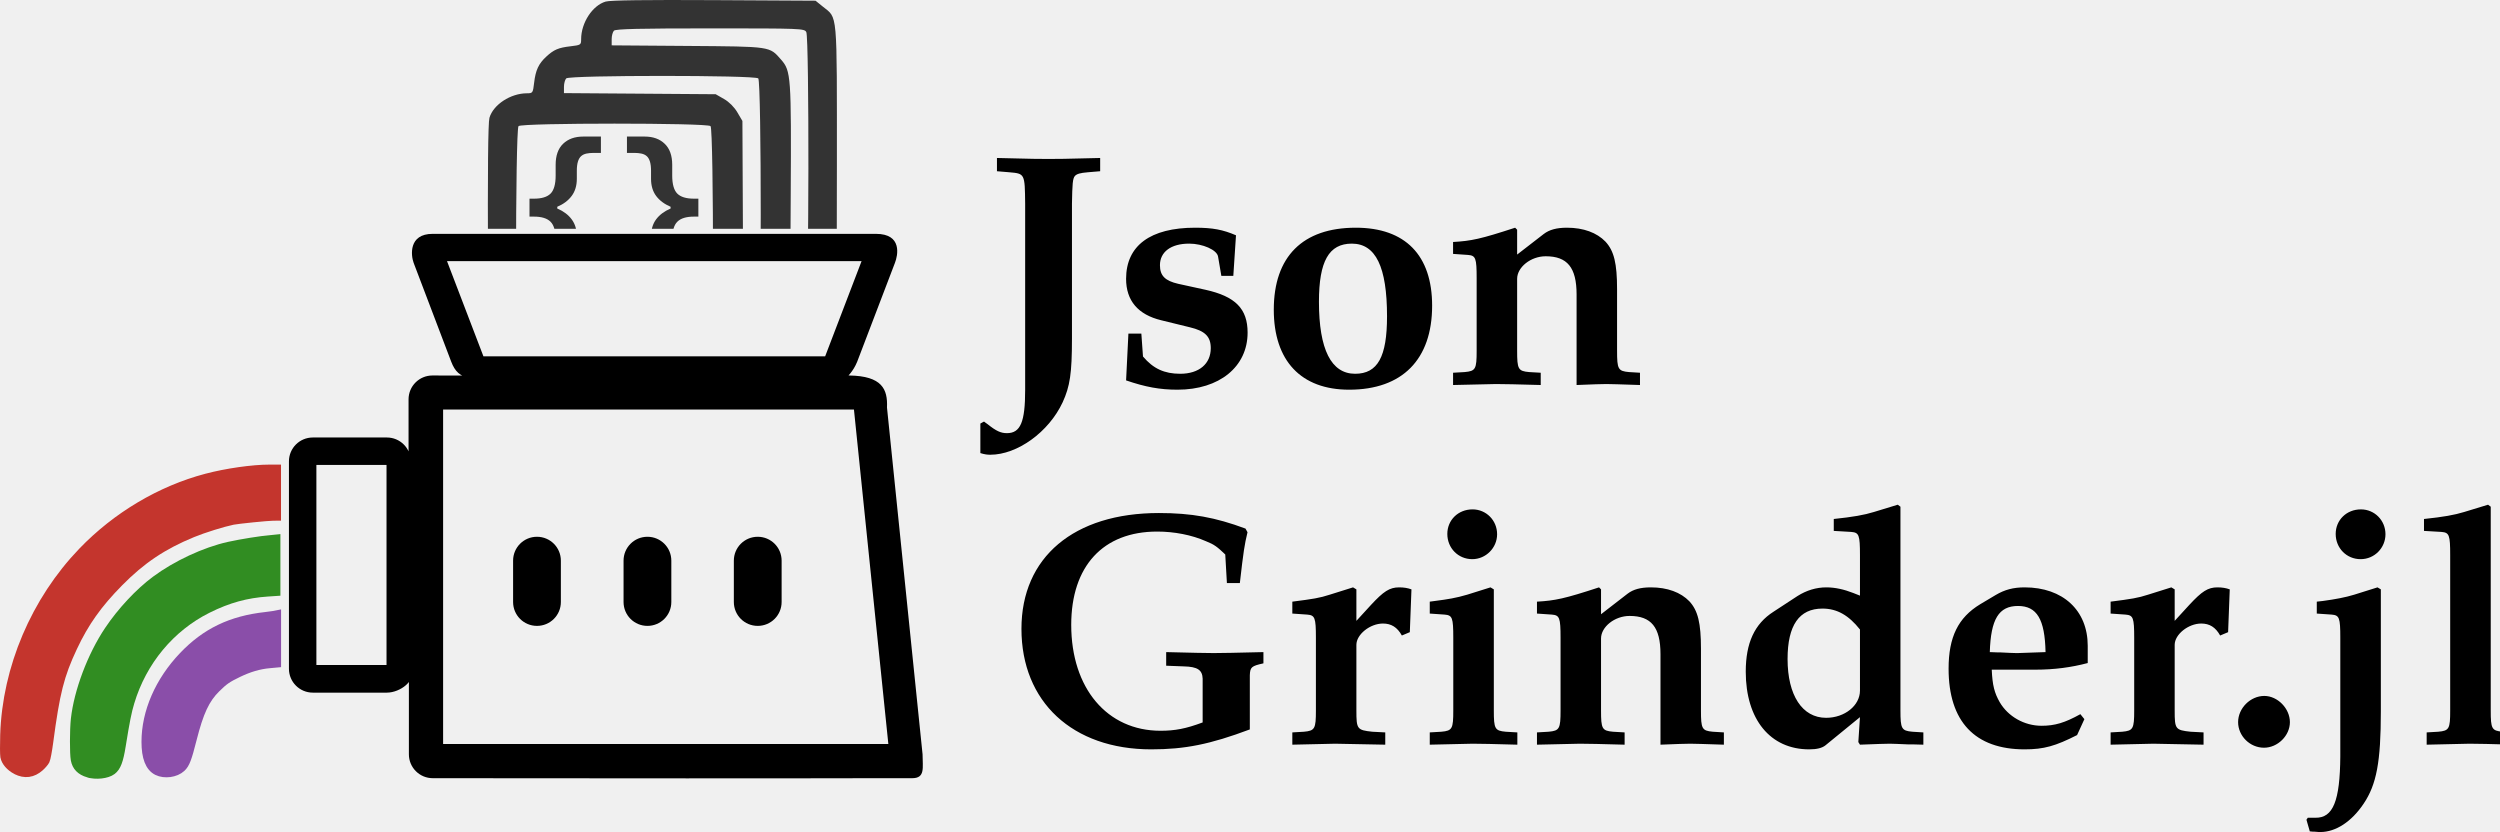
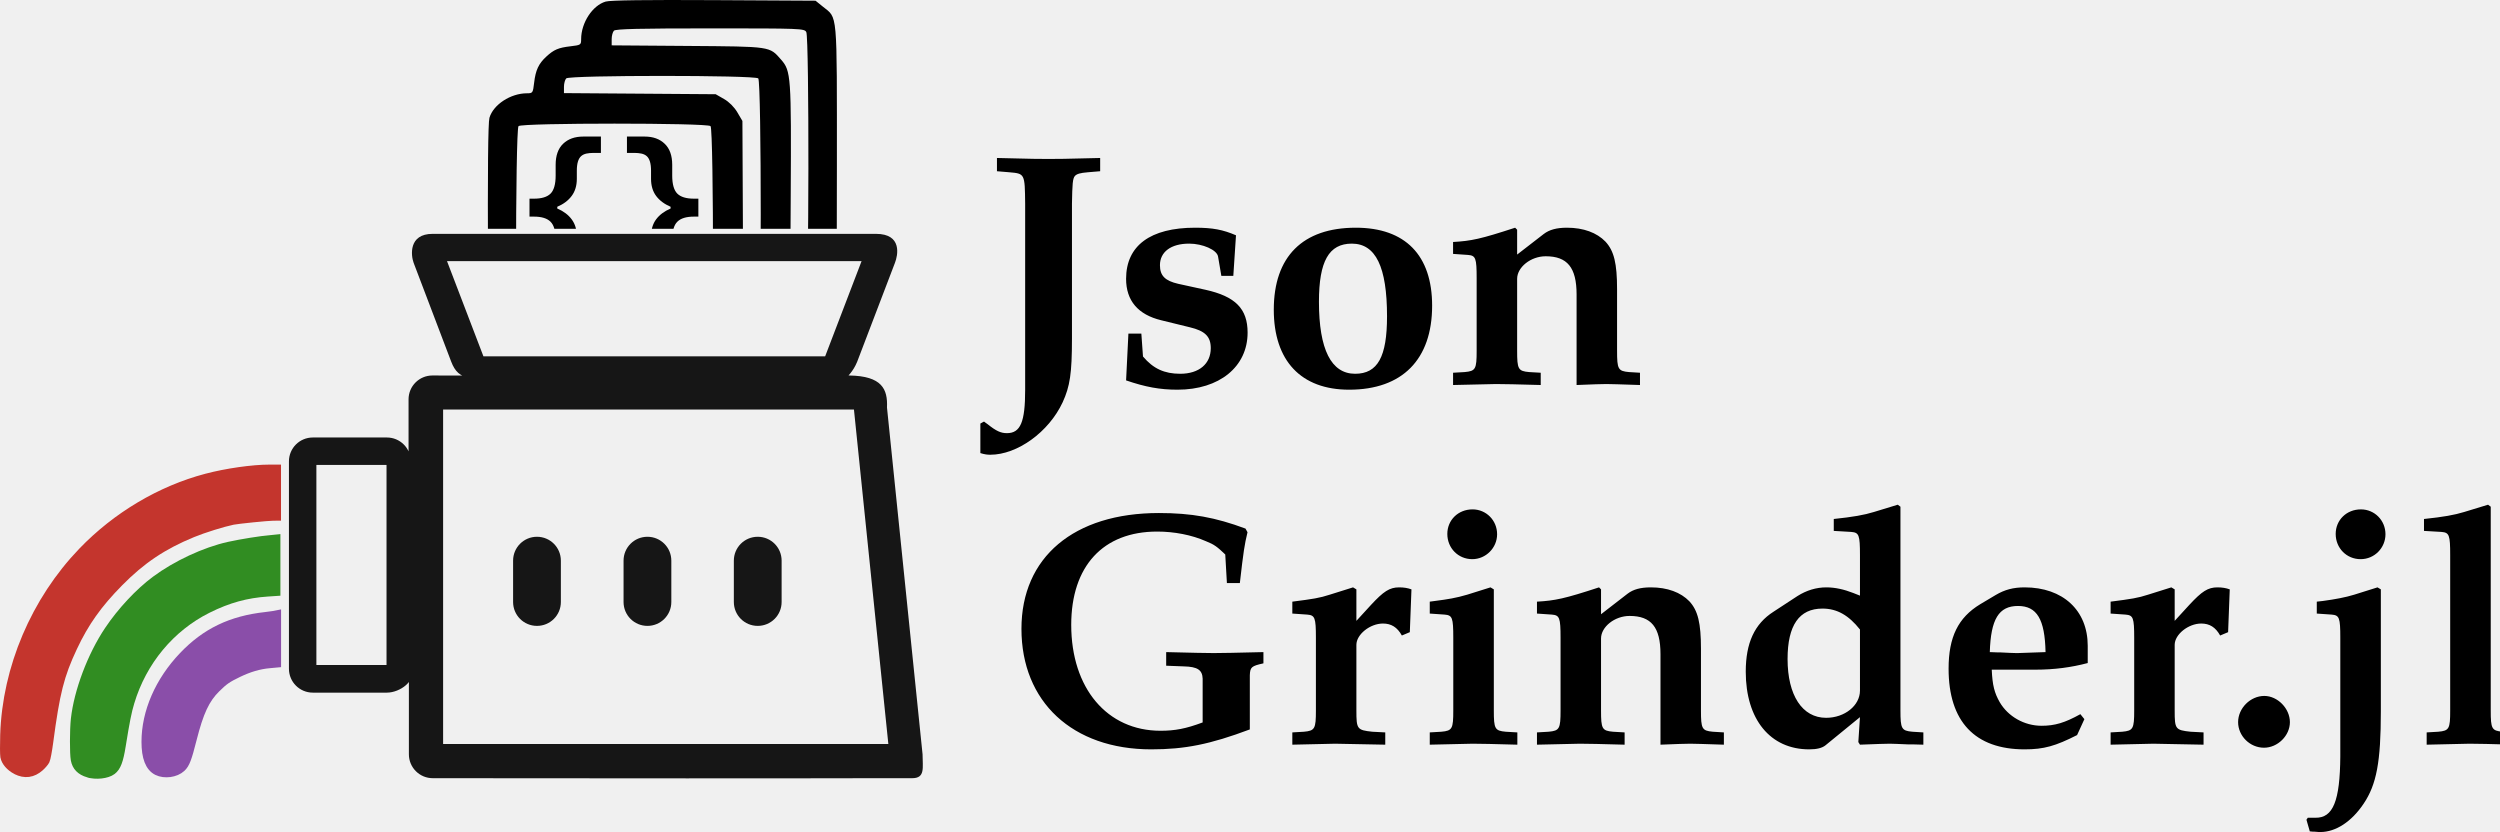
- <svg xmlns="http://www.w3.org/2000/svg" height="213.63" width="642.632" xml:space="preserve" viewBox="0 0 642.632 213.63" y="0px" x="0px" id="Layer_1" version="1.1">
+ <svg xmlns="http://www.w3.org/2000/svg" version="1.1" id="Layer_1" x="0px" y="0px" viewBox="0 0 642.632 213.63" xml:space="preserve" width="642.632" height="213.63">
  <defs id="defs1128">
-     <clipPath id="clipPath896" clipPathUnits="userSpaceOnUse">
-       <rect y="143.024" x="267.656" height="128.339" width="234.029" id="rect898" style="display:block;fill:#ffffff;fill-opacity:1;stroke:#ffffff;stroke-width:10;stroke-miterlimit:4;stroke-dasharray:none;stroke-opacity:1" />
+     <clipPath clipPathUnits="userSpaceOnUse" id="clipPath896">
+       <rect style="display:block;fill:#ffffff;fill-opacity:1;stroke:#ffffff;stroke-width:10;stroke-miterlimit:4;stroke-dasharray:none;stroke-opacity:1" id="rect898" width="234.029" height="128.339" x="267.656" y="143.024" />
    </clipPath>
-     <clipPath clipPathUnits="userSpaceOnUse" id="clipPath896-4">
-       <rect style="display:none;fill:#ffffff;fill-opacity:1;stroke:#ffffff;stroke-width:10;stroke-miterlimit:4;stroke-dasharray:none;stroke-opacity:1" id="rect898-5" width="234.029" height="128.339" x="267.656" y="143.024" d="M 267.656,143.024 H 501.685 V 271.363 H 267.656 Z" />
+     <clipPath id="clipPath896-4" clipPathUnits="userSpaceOnUse">
+       <rect d="M 267.656,143.024 H 501.685 V 271.363 H 267.656 Z" y="143.024" x="267.656" height="128.339" width="234.029" id="rect898-5" style="display:none;fill:#ffffff;fill-opacity:1;stroke:#ffffff;stroke-width:10;stroke-miterlimit:4;stroke-dasharray:none;stroke-opacity:1" />
    </clipPath>
-     <clipPath id="clipath_lpe_path-effect2282" clipPathUnits="userSpaceOnUse">
-       <rect y="143.024" x="267.656" height="128.339" width="234.029" id="rect2284" style="display:block;fill:#ffffff;fill-opacity:1;stroke:#ffffff;stroke-width:10;stroke-miterlimit:4;stroke-dasharray:none;stroke-opacity:1" />
+     <clipPath clipPathUnits="userSpaceOnUse" id="clipath_lpe_path-effect2282">
+       <rect style="display:block;fill:#ffffff;fill-opacity:1;stroke:#ffffff;stroke-width:10;stroke-miterlimit:4;stroke-dasharray:none;stroke-opacity:1" id="rect2284" width="234.029" height="128.339" x="267.656" y="143.024" />
    </clipPath>
-     <clipPath clipPathUnits="userSpaceOnUse" id="clipPath896-1">
-       <rect style="display:none;fill:#ffffff;fill-opacity:1;stroke:#ffffff;stroke-width:10;stroke-miterlimit:4;stroke-dasharray:none;stroke-opacity:1" id="rect898-1" width="234.029" height="128.339" x="267.656" y="143.024" d="M 267.656,143.024 H 501.685 V 271.363 H 267.656 Z" />
-       <path id="lpe_path-effect900-1" style="fill-rule:evenodd" class="powerclip" d="M 284.965,-5 H 500.988 V 258.338 H 284.965 Z M 267.656,143.024 V 271.363 H 501.685 V 143.024 Z" />
+     <clipPath id="clipPath896-1" clipPathUnits="userSpaceOnUse">
+       <rect d="M 267.656,143.024 H 501.685 V 271.363 H 267.656 Z" y="143.024" x="267.656" height="128.339" width="234.029" id="rect898-1" style="display:none;fill:#ffffff;fill-opacity:1;stroke:#ffffff;stroke-width:10;stroke-miterlimit:4;stroke-dasharray:none;stroke-opacity:1" />
+       <path d="M 284.965,-5 H 500.988 V 258.338 H 284.965 Z M 267.656,143.024 V 271.363 H 501.685 V 143.024 Z" class="powerclip" style="fill-rule:evenodd" id="lpe_path-effect900-1" />
    </clipPath>
-     <clipPath id="clipath_lpe_path-effect2432" clipPathUnits="userSpaceOnUse">
-       <rect y="143.024" x="267.656" height="128.339" width="234.029" id="rect2434" style="display:block;fill:#ffffff;fill-opacity:1;stroke:#ffffff;stroke-width:10;stroke-miterlimit:4;stroke-dasharray:none;stroke-opacity:1" />
+     <clipPath clipPathUnits="userSpaceOnUse" id="clipath_lpe_path-effect2432">
+       <rect style="display:block;fill:#ffffff;fill-opacity:1;stroke:#ffffff;stroke-width:10;stroke-miterlimit:4;stroke-dasharray:none;stroke-opacity:1" id="rect2434" width="234.029" height="128.339" x="267.656" y="143.024" />
    </clipPath>
-     <clipPath clipPathUnits="userSpaceOnUse" id="clipPath896-5">
-       <rect style="display:none;fill:#ffffff;fill-opacity:1;stroke:#ffffff;stroke-width:10;stroke-miterlimit:4;stroke-dasharray:none;stroke-opacity:1" id="rect898-54" width="234.029" height="128.339" x="267.656" y="143.024" d="M 267.656,143.024 H 501.685 V 271.363 H 267.656 Z" />
-       <path id="lpe_path-effect900-4" style="fill-rule:evenodd" class="powerclip" d="M 284.965,-5 H 500.988 V 258.338 H 284.965 Z M 267.656,143.024 V 271.363 H 501.685 V 143.024 Z" />
+     <clipPath id="clipPath896-5" clipPathUnits="userSpaceOnUse">
+       <rect d="M 267.656,143.024 H 501.685 V 271.363 H 267.656 Z" y="143.024" x="267.656" height="128.339" width="234.029" id="rect898-54" style="display:none;fill:#ffffff;fill-opacity:1;stroke:#ffffff;stroke-width:10;stroke-miterlimit:4;stroke-dasharray:none;stroke-opacity:1" />
+       <path d="M 284.965,-5 H 500.988 V 258.338 H 284.965 Z M 267.656,143.024 V 271.363 H 501.685 V 143.024 Z" class="powerclip" style="fill-rule:evenodd" id="lpe_path-effect900-4" />
    </clipPath>
-     <clipPath id="clipath_lpe_path-effect2573" clipPathUnits="userSpaceOnUse">
-       <rect y="143.024" x="267.656" height="128.339" width="234.029" id="rect2575" style="display:block;fill:#ffffff;fill-opacity:1;stroke:#ffffff;stroke-width:10;stroke-miterlimit:4;stroke-dasharray:none;stroke-opacity:1" />
+     <clipPath clipPathUnits="userSpaceOnUse" id="clipath_lpe_path-effect2573">
+       <rect style="display:block;fill:#ffffff;fill-opacity:1;stroke:#ffffff;stroke-width:10;stroke-miterlimit:4;stroke-dasharray:none;stroke-opacity:1" id="rect2575" width="234.029" height="128.339" x="267.656" y="143.024" />
    </clipPath>
-     <clipPath id="clipath_lpe_path-effect1674" clipPathUnits="userSpaceOnUse">
-       <rect d="M 283.545,135.045 H 500.575 V 301.738 H 283.545 Z" ry="0" y="135.045" x="283.545" height="166.693" width="217.03" id="rect1683" style="display:none;fill:#ffffff;fill-opacity:1;stroke:#ffffff;stroke-width:1.09" />
+     <clipPath clipPathUnits="userSpaceOnUse" id="clipath_lpe_path-effect1674">
+       <rect style="display:none;fill:#ffffff;fill-opacity:1;stroke:#ffffff;stroke-width:1.09" id="rect1683" width="217.03" height="166.693" x="283.545" y="135.045" ry="0" d="M 283.545,135.045 H 500.575 V 301.738 H 283.545 Z" />
    </clipPath>
-     <clipPath id="clipath_lpe_path-effect1676" clipPathUnits="userSpaceOnUse">
-       <rect style="display:block;fill:#ffffff;fill-opacity:1;stroke:#ffffff;stroke-width:0.999" id="rect1688" width="211.182" height="143.917" x="344.874" y="140.774" ry="0" />
+     <clipPath clipPathUnits="userSpaceOnUse" id="clipath_lpe_path-effect1676">
+       <rect ry="0" y="140.774" x="344.874" height="143.917" width="211.182" id="rect1688" style="display:block;fill:#ffffff;fill-opacity:1;stroke:#ffffff;stroke-width:0.999" />
    </clipPath>
-     <clipPath clipPathUnits="userSpaceOnUse" id="clipath_lpe_path-effect1672">
-       <rect style="display:block;fill:#ffffff;fill-opacity:1;stroke:#ffffff;stroke-width:1.09" id="rect1731" width="217.03" height="166.693" x="283.545" y="135.045" ry="0" />
+     <clipPath id="clipath_lpe_path-effect1672" clipPathUnits="userSpaceOnUse">
+       <rect ry="0" y="135.045" x="283.545" height="166.693" width="217.03" id="rect1731" style="display:block;fill:#ffffff;fill-opacity:1;stroke:#ffffff;stroke-width:1.09" />
    </clipPath>
-     <clipPath id="clipPath881" clipPathUnits="userSpaceOnUse">
-       <rect d="M 283.545,135.045 H 500.575 V 301.738 H 283.545 Z" ry="0" y="135.045" x="283.545" height="166.693" width="217.03" id="rect883" style="display:none;fill:#ffffff;fill-opacity:1;stroke:#ffffff;stroke-width:1.09" />
+     <clipPath clipPathUnits="userSpaceOnUse" id="clipPath881">
+       <rect style="display:none;fill:#ffffff;fill-opacity:1;stroke:#ffffff;stroke-width:1.09" id="rect883" width="217.03" height="166.693" x="283.545" y="135.045" ry="0" d="M 283.545,135.045 H 500.575 V 301.738 H 283.545 Z" />
    </clipPath>
-     <clipPath id="clipPath889" clipPathUnits="userSpaceOnUse">
-       <rect style="display:block;fill:#ffffff;fill-opacity:1;stroke:#ffffff;stroke-width:0.999" id="rect891" width="211.182" height="143.917" x="344.874" y="140.774" ry="0" />
+     <clipPath clipPathUnits="userSpaceOnUse" id="clipPath889">
+       <rect ry="0" y="140.774" x="344.874" height="143.917" width="211.182" id="rect891" style="display:block;fill:#ffffff;fill-opacity:1;stroke:#ffffff;stroke-width:0.999" />
    </clipPath>
-     <clipPath clipPathUnits="userSpaceOnUse" id="clipath_lpe_path-effect900">
-       <rect style="display:block;fill:#ffffff;fill-opacity:1;stroke:#ffffff;stroke-width:1.09" id="rect1859" width="217.03" height="166.693" x="283.545" y="135.045" ry="0" />
-       <path id="lpe_path-effect900-3" style="fill-rule:evenodd" class="powerclip" d="M 284.965,-5 H 500.988 V 258.338 H 284.965 Z" />
+     <clipPath id="clipath_lpe_path-effect900" clipPathUnits="userSpaceOnUse">
+       <rect ry="0" y="135.045" x="283.545" height="166.693" width="217.03" id="rect1859" style="display:block;fill:#ffffff;fill-opacity:1;stroke:#ffffff;stroke-width:1.09" />
+       <path d="M 284.965,-5 H 500.988 V 258.338 H 284.965 Z" class="powerclip" style="fill-rule:evenodd" id="lpe_path-effect900-3" />
    </clipPath>
-     <clipPath id="clipPath881-0" clipPathUnits="userSpaceOnUse">
-       <rect d="M 283.545,135.045 H 500.575 V 301.738 H 283.545 Z" ry="0" y="135.045" x="283.545" height="166.693" width="217.03" id="rect883-7" style="display:none;fill:#ffffff;fill-opacity:1;stroke:#ffffff;stroke-width:1.09" />
-       <path d="M 284.965,-5 H 500.988 V 258.338 H 284.965 Z" class="powerclip" style="fill-rule:evenodd" id="lpe_path-effect885" />
+     <clipPath clipPathUnits="userSpaceOnUse" id="clipPath881-0">
+       <rect style="display:none;fill:#ffffff;fill-opacity:1;stroke:#ffffff;stroke-width:1.09" id="rect883-7" width="217.03" height="166.693" x="283.545" y="135.045" ry="0" d="M 283.545,135.045 H 500.575 V 301.738 H 283.545 Z" />
+       <path id="lpe_path-effect885" style="fill-rule:evenodd" class="powerclip" d="M 284.965,-5 H 500.988 V 258.338 H 284.965 Z" />
    </clipPath>
-     <clipPath id="clipPath889-8" clipPathUnits="userSpaceOnUse">
-       <rect style="display:none;fill:#ffffff;fill-opacity:1;stroke:#ffffff;stroke-width:0.999" id="rect891-2" width="211.182" height="143.917" x="344.874" y="140.774" ry="0" />
-       <path d="M 370.029,88.773 H 477.027 V 171.224 H 370.029 Z M 344.874,140.774 V 284.691 H 556.055 V 140.774 Z" class="powerclip" style="fill-rule:evenodd" id="lpe_path-effect893" />
+     <clipPath clipPathUnits="userSpaceOnUse" id="clipPath889-8">
+       <rect ry="0" y="140.774" x="344.874" height="143.917" width="211.182" id="rect891-2" style="display:none;fill:#ffffff;fill-opacity:1;stroke:#ffffff;stroke-width:0.999" />
+       <path id="lpe_path-effect893" style="fill-rule:evenodd" class="powerclip" d="M 370.029,88.773 H 477.027 V 171.224 H 370.029 Z M 344.874,140.774 V 284.691 H 556.055 V 140.774 Z" />
    </clipPath>
-     <clipPath clipPathUnits="userSpaceOnUse" id="clipath_lpe_path-effect900-7">
-       <rect style="display:none;fill:#ffffff;fill-opacity:1;stroke:#ffffff;stroke-width:1.09" id="rect1859-5" width="217.03" height="166.693" x="283.545" y="135.045" ry="0" d="M 283.545,135.045 H 500.575 V 301.738 H 283.545 Z" />
-       <path id="lpe_path-effect900" style="fill-rule:evenodd" class="powerclip" d="M 284.965,-5 H 500.988 V 258.338 H 284.965 Z" />
+     <clipPath id="clipath_lpe_path-effect900-7" clipPathUnits="userSpaceOnUse">
+       <rect d="M 283.545,135.045 H 500.575 V 301.738 H 283.545 Z" ry="0" y="135.045" x="283.545" height="166.693" width="217.03" id="rect1859-5" style="display:none;fill:#ffffff;fill-opacity:1;stroke:#ffffff;stroke-width:1.09" />
+       <path d="M 284.965,-5 H 500.988 V 258.338 H 284.965 Z" class="powerclip" style="fill-rule:evenodd" id="lpe_path-effect900" />
    </clipPath>
-     <clipPath id="clipath_lpe_path-effect2060" clipPathUnits="userSpaceOnUse">
-       <rect d="M 283.545,135.045 H 500.575 V 301.738 H 283.545 Z" ry="0" y="135.045" x="283.545" height="166.693" width="217.03" id="rect2066" style="display:none;fill:#ffffff;fill-opacity:1;stroke:#ffffff;stroke-width:1.09" />
-       <path d="M 284.965,-5 H 500.988 V 258.338 H 284.965 Z m -1.42,140.045 V 301.738 H 500.575 V 135.045 Z" class="powerclip" style="fill-rule:evenodd" id="lpe_path-effect2060" />
+     <clipPath clipPathUnits="userSpaceOnUse" id="clipath_lpe_path-effect2060">
+       <rect style="display:none;fill:#ffffff;fill-opacity:1;stroke:#ffffff;stroke-width:1.09" id="rect2066" width="217.03" height="166.693" x="283.545" y="135.045" ry="0" d="M 283.545,135.045 H 500.575 V 301.738 H 283.545 Z" />
+       <path id="lpe_path-effect2060" style="fill-rule:evenodd" class="powerclip" d="M 284.965,-5 H 500.988 V 258.338 H 284.965 Z m -1.42,140.045 V 301.738 H 500.575 V 135.045 Z" />
    </clipPath>
-     <clipPath clipPathUnits="userSpaceOnUse" id="clipath_lpe_path-effect2062">
-       <rect style="display:none;fill:#ffffff;fill-opacity:1;stroke:#ffffff;stroke-width:1.09" id="rect2071" width="217.03" height="166.693" x="283.545" y="135.045" ry="0" d="M 283.545,135.045 H 500.575 V 301.738 H 283.545 Z" />
-       <path id="lpe_path-effect2062" style="fill-rule:evenodd" class="powerclip" d="M 284.965,-5 H 500.988 V 258.338 H 284.965 Z m -1.42,140.045 V 301.738 H 500.575 V 135.045 Z" />
+     <clipPath id="clipath_lpe_path-effect2062" clipPathUnits="userSpaceOnUse">
+       <rect d="M 283.545,135.045 H 500.575 V 301.738 H 283.545 Z" ry="0" y="135.045" x="283.545" height="166.693" width="217.03" id="rect2071" style="display:none;fill:#ffffff;fill-opacity:1;stroke:#ffffff;stroke-width:1.09" />
+       <path d="M 284.965,-5 H 500.988 V 258.338 H 284.965 Z m -1.42,140.045 V 301.738 H 500.575 V 135.045 Z" class="powerclip" style="fill-rule:evenodd" id="lpe_path-effect2062" />
    </clipPath>
-     <clipPath clipPathUnits="userSpaceOnUse" id="clipath_lpe_path-effect2064">
-       <rect ry="0" y="140.774" x="344.874" height="143.917" width="211.182" id="rect2076" style="display:none;fill:#ffffff;fill-opacity:1;stroke:#ffffff;stroke-width:0.999" />
-       <path id="lpe_path-effect2064" style="fill-rule:evenodd" class="powerclip" d="M 370.029,88.773 H 477.027 V 171.224 H 370.029 Z M 344.874,140.774 V 284.691 H 556.055 V 140.774 Z" />
+     <clipPath id="clipath_lpe_path-effect2064" clipPathUnits="userSpaceOnUse">
+       <rect style="display:none;fill:#ffffff;fill-opacity:1;stroke:#ffffff;stroke-width:0.999" id="rect2076" width="211.182" height="143.917" x="344.874" y="140.774" ry="0" />
+       <path d="M 370.029,88.773 H 477.027 V 171.224 H 370.029 Z M 344.874,140.774 V 284.691 H 556.055 V 140.774 Z" class="powerclip" style="fill-rule:evenodd" id="lpe_path-effect2064" />
    </clipPath>
  </defs>
-   <g transform="translate(371.2907,-73.36169)" id="g1095">
+   <g id="g1095" transform="translate(371.2907,-73.36169)">
</g>
-   <g transform="translate(371.2907,-73.36169)" id="g1097">
+   <g id="g1097" transform="translate(371.2907,-73.36169)">
</g>
-   <g transform="translate(371.2907,-73.36169)" id="g1099">
+   <g id="g1099" transform="translate(371.2907,-73.36169)">
</g>
-   <g transform="translate(371.2907,-73.36169)" id="g1101">
+   <g id="g1101" transform="translate(371.2907,-73.36169)">
</g>
-   <g transform="translate(371.2907,-73.36169)" id="g1103">
+   <g id="g1103" transform="translate(371.2907,-73.36169)">
</g>
-   <g transform="translate(371.2907,-73.36169)" id="g1105">
+   <g id="g1105" transform="translate(371.2907,-73.36169)">
</g>
-   <g transform="translate(371.2907,-73.36169)" id="g1107">
+   <g id="g1107" transform="translate(371.2907,-73.36169)">
</g>
-   <g transform="translate(371.2907,-73.36169)" id="g1109">
+   <g id="g1109" transform="translate(371.2907,-73.36169)">
</g>
-   <g transform="translate(371.2907,-73.36169)" id="g1111">
+   <g id="g1111" transform="translate(371.2907,-73.36169)">
</g>
-   <g transform="translate(371.2907,-73.36169)" id="g1113">
+   <g id="g1113" transform="translate(371.2907,-73.36169)">
</g>
-   <g transform="translate(371.2907,-73.36169)" id="g1115">
+   <g id="g1115" transform="translate(371.2907,-73.36169)">
</g>
-   <g transform="translate(371.2907,-73.36169)" id="g1117">
+   <g id="g1117" transform="translate(371.2907,-73.36169)">
</g>
-   <g transform="translate(371.2907,-73.36169)" id="g1119">
+   <g id="g1119" transform="translate(371.2907,-73.36169)">
</g>
-   <g transform="translate(371.2907,-73.36169)" id="g1121">
+   <g id="g1121" transform="translate(371.2907,-73.36169)">
</g>
-   <g transform="translate(371.2907,-73.36169)" id="g1123">
+   <g id="g1123" transform="translate(371.2907,-73.36169)">
</g>
-   <g id="g1095-2" transform="matrix(0.5337479,0,0,0.5337479,302.8496,117.2656)" />
-   <g id="g1097-5" transform="matrix(0.5337479,0,0,0.5337479,302.8496,117.2656)" />
-   <g id="g1099-8" transform="matrix(0.5337479,0,0,0.5337479,302.8496,117.2656)" />
-   <g id="g1101-3" transform="matrix(0.5337479,0,0,0.5337479,302.8496,117.2656)" />
-   <g id="g1103-4" transform="matrix(0.5337479,0,0,0.5337479,302.8496,117.2656)" />
-   <g id="g1105-3" transform="matrix(0.5337479,0,0,0.5337479,302.8496,117.2656)" />
-   <g id="g1107-3" transform="matrix(0.5337479,0,0,0.5337479,302.8496,117.2656)" />
-   <g id="g1109-9" transform="matrix(0.5337479,0,0,0.5337479,302.8496,117.2656)" />
-   <g id="g1111-4" transform="matrix(0.5337479,0,0,0.5337479,302.8496,117.2656)" />
-   <g id="g1113-2" transform="matrix(0.5337479,0,0,0.5337479,302.8496,117.2656)" />
-   <g id="g1115-3" transform="matrix(0.5337479,0,0,0.5337479,302.8496,117.2656)" />
-   <g id="g1117-3" transform="matrix(0.5337479,0,0,0.5337479,302.8496,117.2656)" />
-   <g id="g1119-4" transform="matrix(0.5337479,0,0,0.5337479,302.8496,117.2656)" />
-   <g id="g1121-5" transform="matrix(0.5337479,0,0,0.5337479,302.8496,117.2656)" />
-   <g id="g1123-7" transform="matrix(0.5337479,0,0,0.5337479,302.8496,117.2656)" />
-   <g id="g1095-0" transform="matrix(0.6442562,0,0,0.6442562,-9.715511,-39.7778)" />
-   <g id="g1097-2" transform="matrix(0.6442562,0,0,0.6442562,-9.715511,-39.7778)" />
-   <g id="g1099-6" transform="matrix(0.6442562,0,0,0.6442562,-9.715511,-39.7778)" />
-   <g id="g1101-2" transform="matrix(0.6442562,0,0,0.6442562,-9.715511,-39.7778)" />
-   <g id="g1103-6" transform="matrix(0.6442562,0,0,0.6442562,-9.715511,-39.7778)" />
-   <g id="g1105-4" transform="matrix(0.6442562,0,0,0.6442562,-9.715511,-39.7778)" />
-   <g id="g1107-2" transform="matrix(0.6442562,0,0,0.6442562,-9.715511,-39.7778)" />
-   <g id="g1109-5" transform="matrix(0.6442562,0,0,0.6442562,-9.715511,-39.7778)" />
-   <g id="g1111-46" transform="matrix(0.6442562,0,0,0.6442562,-9.715511,-39.7778)" />
-   <g id="g1113-5" transform="matrix(0.6442562,0,0,0.6442562,-9.715511,-39.7778)" />
-   <g id="g1115-4" transform="matrix(0.6442562,0,0,0.6442562,-9.715511,-39.7778)" />
-   <g id="g1117-4" transform="matrix(0.6442562,0,0,0.6442562,-9.715511,-39.7778)" />
-   <g id="g1119-0" transform="matrix(0.6442562,0,0,0.6442562,-9.715511,-39.7778)" />
-   <g id="g1121-6" transform="matrix(0.6442562,0,0,0.6442562,-9.715511,-39.7778)" />
-   <g id="g1123-5" transform="matrix(0.6442562,0,0,0.6442562,-9.715511,-39.7778)" />
-   <g id="g1095-4" transform="matrix(0.6055494,0,0,0.6055494,7.57294,-26.71222)" />
-   <g id="g1097-6" transform="matrix(0.6055494,0,0,0.6055494,7.57294,-26.71222)" />
-   <g id="g1099-84" transform="matrix(0.6055494,0,0,0.6055494,7.57294,-26.71222)" />
-   <g id="g1101-9" transform="matrix(0.6055494,0,0,0.6055494,7.57294,-26.71222)" />
-   <g id="g1103-3" transform="matrix(0.6055494,0,0,0.6055494,7.57294,-26.71222)" />
-   <g id="g1105-2" transform="matrix(0.6055494,0,0,0.6055494,7.57294,-26.71222)" />
-   <g id="g1107-6" transform="matrix(0.6055494,0,0,0.6055494,7.57294,-26.71222)" />
-   <g id="g1109-2" transform="matrix(0.6055494,0,0,0.6055494,7.57294,-26.71222)" />
-   <g id="g1111-2" transform="matrix(0.6055494,0,0,0.6055494,7.57294,-26.71222)" />
-   <g id="g1113-4" transform="matrix(0.6055494,0,0,0.6055494,7.57294,-26.71222)" />
-   <g id="g1115-6" transform="matrix(0.6055494,0,0,0.6055494,7.57294,-26.71222)" />
-   <g id="g1117-5" transform="matrix(0.6055494,0,0,0.6055494,7.57294,-26.71222)" />
-   <g id="g1119-9" transform="matrix(0.6055494,0,0,0.6055494,7.57294,-26.71222)" />
-   <g id="g1121-67" transform="matrix(0.6055494,0,0,0.6055494,7.57294,-26.71222)" />
-   <g id="g1123-0" transform="matrix(0.6055494,0,0,0.6055494,7.57294,-26.71222)" />
-   <text id="text847-0" xml:space="preserve" style="line-height:1.25" font-size="85.333px" font-family="sans-serif" fill="#000000" y="191.171" x="258.55">
-     <tspan id="tspan845-2" font-weight="bold" font-family="Palatino" y="191.171" x="258.55">Grinder.jl</tspan>
-     <tspan id="tspan1471-4" font-weight="bold" font-family="Palatino" y="191.171" x="258.55" />
-     <tspan id="tspan1473-8" font-weight="bold" font-family="Palatino" y="191.171" x="258.55" />
+   <g transform="matrix(0.5337479,0,0,0.5337479,302.8496,117.2656)" id="g1095-2" />
+   <g transform="matrix(0.5337479,0,0,0.5337479,302.8496,117.2656)" id="g1097-5" />
+   <g transform="matrix(0.5337479,0,0,0.5337479,302.8496,117.2656)" id="g1099-8" />
+   <g transform="matrix(0.5337479,0,0,0.5337479,302.8496,117.2656)" id="g1101-3" />
+   <g transform="matrix(0.5337479,0,0,0.5337479,302.8496,117.2656)" id="g1103-4" />
+   <g transform="matrix(0.5337479,0,0,0.5337479,302.8496,117.2656)" id="g1105-3" />
+   <g transform="matrix(0.5337479,0,0,0.5337479,302.8496,117.2656)" id="g1107-3" />
+   <g transform="matrix(0.5337479,0,0,0.5337479,302.8496,117.2656)" id="g1109-9" />
+   <g transform="matrix(0.5337479,0,0,0.5337479,302.8496,117.2656)" id="g1111-4" />
+   <g transform="matrix(0.5337479,0,0,0.5337479,302.8496,117.2656)" id="g1113-2" />
+   <g transform="matrix(0.5337479,0,0,0.5337479,302.8496,117.2656)" id="g1115-3" />
+   <g transform="matrix(0.5337479,0,0,0.5337479,302.8496,117.2656)" id="g1117-3" />
+   <g transform="matrix(0.5337479,0,0,0.5337479,302.8496,117.2656)" id="g1119-4" />
+   <g transform="matrix(0.5337479,0,0,0.5337479,302.8496,117.2656)" id="g1121-5" />
+   <g transform="matrix(0.5337479,0,0,0.5337479,302.8496,117.2656)" id="g1123-7" />
+   <g transform="matrix(0.6442562,0,0,0.6442562,-9.715511,-39.7778)" id="g1095-0" />
+   <g transform="matrix(0.6442562,0,0,0.6442562,-9.715511,-39.7778)" id="g1097-2" />
+   <g transform="matrix(0.6442562,0,0,0.6442562,-9.715511,-39.7778)" id="g1099-6" />
+   <g transform="matrix(0.6442562,0,0,0.6442562,-9.715511,-39.7778)" id="g1101-2" />
+   <g transform="matrix(0.6442562,0,0,0.6442562,-9.715511,-39.7778)" id="g1103-6" />
+   <g transform="matrix(0.6442562,0,0,0.6442562,-9.715511,-39.7778)" id="g1105-4" />
+   <g transform="matrix(0.6442562,0,0,0.6442562,-9.715511,-39.7778)" id="g1107-2" />
+   <g transform="matrix(0.6442562,0,0,0.6442562,-9.715511,-39.7778)" id="g1109-5" />
+   <g transform="matrix(0.6442562,0,0,0.6442562,-9.715511,-39.7778)" id="g1111-46" />
+   <g transform="matrix(0.6442562,0,0,0.6442562,-9.715511,-39.7778)" id="g1113-5" />
+   <g transform="matrix(0.6442562,0,0,0.6442562,-9.715511,-39.7778)" id="g1115-4" />
+   <g transform="matrix(0.6442562,0,0,0.6442562,-9.715511,-39.7778)" id="g1117-4" />
+   <g transform="matrix(0.6442562,0,0,0.6442562,-9.715511,-39.7778)" id="g1119-0" />
+   <g transform="matrix(0.6442562,0,0,0.6442562,-9.715511,-39.7778)" id="g1121-6" />
+   <g transform="matrix(0.6442562,0,0,0.6442562,-9.715511,-39.7778)" id="g1123-5" />
+   <g transform="matrix(0.6055494,0,0,0.6055494,7.57294,-26.71222)" id="g1095-4" />
+   <g transform="matrix(0.6055494,0,0,0.6055494,7.57294,-26.71222)" id="g1097-6" />
+   <g transform="matrix(0.6055494,0,0,0.6055494,7.57294,-26.71222)" id="g1099-84" />
+   <g transform="matrix(0.6055494,0,0,0.6055494,7.57294,-26.71222)" id="g1101-9" />
+   <g transform="matrix(0.6055494,0,0,0.6055494,7.57294,-26.71222)" id="g1103-3" />
+   <g transform="matrix(0.6055494,0,0,0.6055494,7.57294,-26.71222)" id="g1105-2" />
+   <g transform="matrix(0.6055494,0,0,0.6055494,7.57294,-26.71222)" id="g1107-6" />
+   <g transform="matrix(0.6055494,0,0,0.6055494,7.57294,-26.71222)" id="g1109-2" />
+   <g transform="matrix(0.6055494,0,0,0.6055494,7.57294,-26.71222)" id="g1111-2" />
+   <g transform="matrix(0.6055494,0,0,0.6055494,7.57294,-26.71222)" id="g1113-4" />
+   <g transform="matrix(0.6055494,0,0,0.6055494,7.57294,-26.71222)" id="g1115-6" />
+   <g transform="matrix(0.6055494,0,0,0.6055494,7.57294,-26.71222)" id="g1117-5" />
+   <g transform="matrix(0.6055494,0,0,0.6055494,7.57294,-26.71222)" id="g1119-9" />
+   <g transform="matrix(0.6055494,0,0,0.6055494,7.57294,-26.71222)" id="g1121-67" />
+   <g transform="matrix(0.6055494,0,0,0.6055494,7.57294,-26.71222)" id="g1123-0" />
+   <text x="258.55" y="191.171" fill="#000000" font-family="sans-serif" font-size="85.333px" style="line-height:1.25" xml:space="preserve" id="text847-0">
+     <tspan x="258.55" y="191.171" font-family="Palatino" font-weight="bold" id="tspan845-2">Grinder.jl</tspan>
+     <tspan x="258.55" y="191.171" font-family="Palatino" font-weight="bold" id="tspan1471-4" />
+     <tspan x="258.55" y="191.171" font-family="Palatino" font-weight="bold" id="tspan1473-8" />
  </text>
-   <text x="252.941" y="98.717" fill="#000000" font-family="sans-serif" font-size="85.333px" style="line-height:1.25" xml:space="preserve" id="text847-0-8">
-     <tspan x="252.941" y="98.717" font-family="Palatino" font-weight="bold" id="tspan845-2-0">Json</tspan>
+   <text id="text847-0-8" xml:space="preserve" style="line-height:1.25" font-size="85.333px" font-family="sans-serif" fill="#000000" y="98.717" x="252.941">
+     <tspan id="tspan845-2-0" font-weight="bold" font-family="Palatino" y="98.717" x="252.941">Json</tspan>
  </text>
-   <g clip-path="url(#clipath_lpe_path-effect2064)" aria-label="{}" transform="matrix(0.447553,0,0,0.5044136,-31.73836,-12.19693)" id="text3830" style="font-style:normal;font-weight:normal;font-size:88.866px;line-height:592.75;font-family:sans-serif;fill:#333333;fill-opacity:1;stroke:none;stroke-width:1.19">
-     <path d="m 416.052,166.224 h -10.191 q -7.215,0 -11.53,-3.682 -4.277,-3.645 -4.277,-10.712 v -5.467 q 0,-6.62 -2.938,-9.187 -2.938,-2.603 -9.484,-2.603 h -2.603 v -9.149 h 2.603 q 6.546,0 9.484,-2.566 2.938,-2.603 2.938,-9.224 v -5.467 q 0,-7.067 4.277,-10.712 4.314,-3.682 11.53,-3.682 h 10.191 v 8.331 h -4.24 q -2.232,0 -4.054,0.335 -1.785,0.335 -3.013,1.265 -1.265,0.967 -1.897,2.827 -0.632,1.822 -0.632,4.723 v 4.054 q 0,5.207 -2.938,8.703 -2.901,3.496 -8.294,5.542 v 0.893 q 5.393,2.046 8.294,5.542 2.938,3.496 2.938,8.703 v 4.054 q 0,2.901 0.632,4.723 0.632,1.86 1.897,2.827 1.19,0.967 3.013,1.265 1.822,0.335 4.054,0.335 h 4.24 z" style="font-style:normal;font-variant:normal;font-weight:bold;font-stretch:normal;font-size:76.171px;font-family:sans-serif;-inkscape-font-specification:'sans-serif Bold';fill:#333333;stroke-width:1.19" id="path875" />
-     <path d="m 472.027,134.573 h -2.603 q -6.546,0 -9.484,2.603 -2.938,2.566 -2.938,9.187 v 5.467 q 0,7.067 -4.314,10.712 -4.277,3.682 -11.493,3.682 H 431.004 v -8.331 h 4.24 q 2.232,0 4.017,-0.335 1.822,-0.335 3.05,-1.265 1.265,-0.967 1.897,-2.827 0.632,-1.822 0.632,-4.723 v -4.054 q 0,-5.207 2.901,-8.703 2.938,-3.496 8.331,-5.542 v -0.893 q -5.393,-2.046 -8.331,-5.542 -2.901,-3.496 -2.901,-8.703 v -4.054 q 0,-2.901 -0.632,-4.723 -0.632,-1.86 -1.897,-2.827 -1.227,-0.93 -3.05,-1.265 -1.785,-0.335 -4.017,-0.335 h -4.24 v -8.331 h 10.191 q 7.215,0 11.493,3.682 4.314,3.645 4.314,10.712 v 5.467 q 0,6.62 2.938,9.224 2.938,2.566 9.484,2.566 h 2.603 z" style="font-style:normal;font-variant:normal;font-weight:bold;font-stretch:normal;font-size:76.171px;font-family:sans-serif;-inkscape-font-specification:'sans-serif Bold';fill:#333333;stroke-width:1.19" id="path877" />
+   <g style="font-style:normal;font-weight:normal;font-size:88.866px;line-height:592.75;font-family:sans-serif;fill:#000000;fill-opacity:1;stroke:none;stroke-width:1.19" id="text3830" transform="matrix(0.447553,0,0,0.5044136,-31.73836,-12.19693)" aria-label="{}" clip-path="url(#clipath_lpe_path-effect2064)">
+     <path id="path875" style="font-style:normal;font-variant:normal;font-weight:bold;font-stretch:normal;font-size:76.171px;font-family:sans-serif;-inkscape-font-specification:'sans-serif Bold';fill:#000000;stroke-width:1.19" d="m 416.052,166.224 h -10.191 q -7.215,0 -11.53,-3.682 -4.277,-3.645 -4.277,-10.712 v -5.467 q 0,-6.62 -2.938,-9.187 -2.938,-2.603 -9.484,-2.603 h -2.603 v -9.149 h 2.603 q 6.546,0 9.484,-2.566 2.938,-2.603 2.938,-9.224 v -5.467 q 0,-7.067 4.277,-10.712 4.314,-3.682 11.53,-3.682 h 10.191 v 8.331 h -4.24 q -2.232,0 -4.054,0.335 -1.785,0.335 -3.013,1.265 -1.265,0.967 -1.897,2.827 -0.632,1.822 -0.632,4.723 v 4.054 q 0,5.207 -2.938,8.703 -2.901,3.496 -8.294,5.542 v 0.893 q 5.393,2.046 8.294,5.542 2.938,3.496 2.938,8.703 v 4.054 q 0,2.901 0.632,4.723 0.632,1.86 1.897,2.827 1.19,0.967 3.013,1.265 1.822,0.335 4.054,0.335 h 4.24 z" />
+     <path id="path877" style="font-style:normal;font-variant:normal;font-weight:bold;font-stretch:normal;font-size:76.171px;font-family:sans-serif;-inkscape-font-specification:'sans-serif Bold';fill:#000000;stroke-width:1.19" d="m 472.027,134.573 h -2.603 q -6.546,0 -9.484,2.603 -2.938,2.566 -2.938,9.187 v 5.467 q 0,7.067 -4.314,10.712 -4.277,3.682 -11.493,3.682 H 431.004 v -8.331 h 4.24 q 2.232,0 4.017,-0.335 1.822,-0.335 3.05,-1.265 1.265,-0.967 1.897,-2.827 0.632,-1.822 0.632,-4.723 v -4.054 q 0,-5.207 2.901,-8.703 2.938,-3.496 8.331,-5.542 v -0.893 q -5.393,-2.046 -8.331,-5.542 -2.901,-3.496 -2.901,-8.703 v -4.054 q 0,-2.901 -0.632,-4.723 -0.632,-1.86 -1.897,-2.827 -1.227,-0.93 -3.05,-1.265 -1.785,-0.335 -4.017,-0.335 h -4.24 v -8.331 h 10.191 q 7.215,0 11.493,3.682 4.314,3.645 4.314,10.712 v 5.467 q 0,6.62 2.938,9.224 2.938,2.566 9.484,2.566 h 2.603 z" />
  </g>
-   <path clip-path="url(#clipath_lpe_path-effect2062)" style="fill:#333333;stroke-width:1.127" d="m 301.092,251.246 c -2.143,-1.15 -5.431,-3.985 -7.305,-6.3 l -3.408,-4.21 -0.338,-83.545 c -0.228,-56.346 0.05,-84.88 0.853,-87.646 2.259,-7.779 12.481,-14.464 22.143,-14.481 3.416,-0.006 3.525,-0.168 4.246,-6.3 0.861,-7.325 2.632,-11.144 7.074,-15.256 4.546,-4.207 7.176,-5.341 14.346,-6.184 6.155,-0.723 6.315,-0.831 6.321,-4.248 0.017,-9.659 6.7,-19.88 14.481,-22.147 2.731,-0.796 24.11,-1.081 63.988,-0.853 l 59.887,0.342 4.21,3.408 c 8.943,7.24 8.39,1.021 8.39,94.342 0,67.279 -0.29,83.835 -1.522,86.782 -3.095,7.407 -12.57,13.161 -21.7,13.177 -3.418,0.006 -3.525,0.166 -4.248,6.321 -0.843,7.17 -1.976,9.8 -6.184,14.346 -4.111,4.442 -7.931,6.214 -15.256,7.074 -6.132,0.721 -6.293,0.83 -6.3,4.246 -0.01,5.865 -2.188,11.81 -5.855,15.987 -6.624,7.544 -3.635,7.234 -69.863,7.234 -56.351,0 -60.305,-0.129 -63.962,-2.09 z m 120.309,-16.161 c 1.956,-1.956 1.956,-158.696 0,-160.651 -1.948,-1.948 -111.387,-1.948 -113.335,0 -1.956,1.956 -1.956,158.696 0,160.651 1.948,1.948 111.387,1.948 113.335,0 z m 28.165,-28.165 c 1.956,-1.956 1.956,-158.696 0,-160.651 -1.948,-1.948 -111.387,-1.948 -113.335,0 -0.744,0.744 -1.352,3.003 -1.352,5.021 v 3.669 l 44.782,0.33 44.782,0.33 4.898,2.804 c 3.018,1.728 6.046,4.756 7.886,7.886 l 2.988,5.082 0.315,68.44 0.315,68.44 h 3.684 c 2.026,0 4.293,-0.608 5.036,-1.352 z m 28.165,-28.165 c 1.787,-1.787 1.967,-156.496 0.186,-159.824 -1.129,-2.109 -2.948,-2.179 -56.667,-2.179 -41.665,0 -55.838,0.337 -56.853,1.352 -0.744,0.744 -1.352,2.998 -1.352,5.01 v 3.658 l 44.782,0.341 c 49.682,0.379 48.259,0.17 55.221,8.099 5.847,6.66 6.063,9.704 5.681,80.398 l -0.348,64.497 3.999,-2e-4 c 2.2,-1.3e-4 4.608,-0.609 5.351,-1.352 z" id="path3826" transform="matrix(0.4354931,0,0,0.4354931,-0.8709882,0)" />
-   <path id="path3135" d="m 40.738,196.994 c -2.206,-1.212 -2.68,-6.925 -1.091,-13.132 1.915,-7.478 7.831,-15.411 14.632,-19.621 4.141,-2.563 8.126,-3.833 14.271,-4.548 l 1.336,-0.156 v 4.898 4.898 l -1.657,0.126 c -3.701,0.282 -9.032,2.548 -12.185,5.179 -4.142,3.455 -6.369,7.986 -8.285,16.857 -0.743,3.44 -1.41,4.809 -2.665,5.468 -1.252,0.658 -3.19,0.671 -4.356,0.031 z" style="fill:#8a4ea9;fill-opacity:1;stroke:#8a4ea9;stroke-width:2.182;stroke-miterlimit:4;stroke-dasharray:none;stroke-opacity:1" />
-   <path id="path3195" d="m 22.686,198.751 c -2,-0.624 -3.046,-1.698 -3.382,-3.474 -0.29,-1.528 -0.278,-7.678 0.019,-10.384 0.79,-7.181 4.244,-16.337 8.627,-22.87 3.277,-4.885 7.797,-9.726 12.012,-12.865 5.331,-3.971 12.74,-7.419 18.861,-8.777 3.164,-0.702 8.418,-1.541 10.691,-1.707 l 1.453,-0.15 v 6.781 6.781 l -2.227,0.151 c -5.316,0.361 -10.028,1.595 -15.405,4.288 -9.537,4.778 -16.72,13.432 -19.886,23.959 -0.742,2.468 -1.199,4.759 -2.245,11.255 -0.616,3.828 -1.224,5.424 -2.409,6.328 -1.279,0.976 -4.143,1.296 -6.108,0.683 z" style="fill:#318d22;fill-opacity:1;stroke:#318d22;stroke-width:2.224;stroke-miterlimit:4;stroke-dasharray:none;stroke-opacity:1" />
-   <path id="path3187" d="m 40.481,198.068 c -1.914,-0.954 -2.866,-3.403 -2.866,-7.372 0,-7.634 3.462,-15.578 9.579,-21.982 5.781,-6.052 12.249,-9.166 21.071,-10.143 0.754,-0.084 1.679,-0.211 2.056,-0.283 l 0.685,-0.131 v 6.1 6.1 l -1.807,0.167 c -2.647,0.245 -5.22,1 -8.036,2.359 -2.817,1.36 -3.634,1.925 -5.673,3.93 -2.822,2.774 -4.392,6.131 -6.182,13.212 -1.253,4.958 -1.761,6.285 -2.764,7.22 -1.453,1.355 -4.238,1.733 -6.064,0.823 z" style="fill:#8a4ea9;fill-opacity:1;stroke:#8a4ea9;stroke-width:2.492;stroke-miterlimit:4;stroke-dasharray:none;stroke-opacity:1" />
-   <path id="path3141" d="m 4.283,197.84 c -1.575,-0.818 -2.71,-2.123 -2.935,-3.376 -0.094,-0.522 -0.108,-2.996 -0.032,-5.499 0.525,-17.172 7.884,-34.485 20.013,-47.084 8.727,-9.065 20.011,-15.769 31.767,-18.874 5.141,-1.358 11.795,-2.309 16.197,-2.316 l 1.675,-0.002 v 5.946 5.946 l -0.682,0.001 c -1.416,0.002 -9.175,0.782 -10.483,1.053 -2.646,0.548 -7.542,2.081 -10.392,3.253 -7.664,3.152 -13.16,6.84 -18.944,12.711 -5.474,5.555 -8.835,10.297 -11.854,16.719 -3.381,7.191 -4.503,11.627 -6.209,24.529 -0.28,2.116 -0.668,4.169 -0.864,4.563 -0.195,0.393 -0.825,1.134 -1.4,1.647 -1.787,1.594 -3.781,1.86 -5.856,0.783 z" style="fill:#c4352d;fill-opacity:1;stroke:#c4352d;stroke-width:2.533;stroke-miterlimit:4;stroke-dasharray:none;stroke-opacity:1" />
-   <path id="path3133" d="m 23.899,197.245 c -1.291,-0.236 -2.239,-0.764 -2.703,-1.504 -0.589,-0.939 -0.516,-8.956 0.114,-12.69 0.759,-4.492 2.86,-10.628 5.208,-15.211 3.113,-6.076 7.886,-11.954 13.249,-16.317 4.861,-3.955 11.78,-7.458 17.924,-9.074 3.131,-0.824 10.043,-2.012 11.705,-2.012 h 0.49 v 4.979 4.979 l -2.298,0.132 c -6.293,0.362 -14.138,3.199 -19.83,7.171 -6.126,4.275 -11.005,10.192 -14.102,17.103 -1.93,4.308 -2.943,8.166 -3.847,14.661 -0.3,2.153 -0.692,4.429 -0.871,5.057 -0.394,1.383 -1.191,2.425 -1.978,2.587 -1.322,0.273 -2.131,0.31 -3.062,0.139 z" style="fill:#000000;fill-opacity:0;stroke:#318d22;stroke-width:3.682;stroke-miterlimit:4;stroke-dasharray:none;stroke-opacity:1" />
-   <g transform="matrix(0.4354931,0,0,0.4354931,60.95011,-14.16099)" id="g1081">
-     <g id="g1079">
-       <path id="path1077" d="m 177,349.35 c -7.8,0 -14.1,6.3 -14.1,14.1 v 24.4 c 0,7.8 6.3,14.1 14.1,14.1 7.8,0 14.1,-6.3 14.1,-14.1 v -24.4 c 0,-7.8 -6.3,-14.1 -14.1,-14.1 z" />
+   <path transform="matrix(0.4354931,0,0,0.4354931,-0.8709882,0)" id="path3826" d="m 301.092,251.246 c -2.143,-1.15 -5.431,-3.985 -7.305,-6.3 l -3.408,-4.21 -0.338,-83.545 c -0.228,-56.346 0.05,-84.88 0.853,-87.646 2.259,-7.779 12.481,-14.464 22.143,-14.481 3.416,-0.006 3.525,-0.168 4.246,-6.3 0.861,-7.325 2.632,-11.144 7.074,-15.256 4.546,-4.207 7.176,-5.341 14.346,-6.184 6.155,-0.723 6.315,-0.831 6.321,-4.248 0.017,-9.659 6.7,-19.88 14.481,-22.147 2.731,-0.796 24.11,-1.081 63.988,-0.853 l 59.887,0.342 4.21,3.408 c 8.943,7.24 8.39,1.021 8.39,94.342 0,67.279 -0.29,83.835 -1.522,86.782 -3.095,7.407 -12.57,13.161 -21.7,13.177 -3.418,0.006 -3.525,0.166 -4.248,6.321 -0.843,7.17 -1.976,9.8 -6.184,14.346 -4.111,4.442 -7.931,6.214 -15.256,7.074 -6.132,0.721 -6.293,0.83 -6.3,4.246 -0.01,5.865 -2.188,11.81 -5.855,15.987 -6.624,7.544 -3.635,7.234 -69.863,7.234 -56.351,0 -60.305,-0.129 -63.962,-2.09 z m 120.309,-16.161 c 1.956,-1.956 1.956,-158.696 0,-160.651 -1.948,-1.948 -111.387,-1.948 -113.335,0 -1.956,1.956 -1.956,158.696 0,160.651 1.948,1.948 111.387,1.948 113.335,0 z m 28.165,-28.165 c 1.956,-1.956 1.956,-158.696 0,-160.651 -1.948,-1.948 -111.387,-1.948 -113.335,0 -0.744,0.744 -1.352,3.003 -1.352,5.021 v 3.669 l 44.782,0.33 44.782,0.33 4.898,2.804 c 3.018,1.728 6.046,4.756 7.886,7.886 l 2.988,5.082 0.315,68.44 0.315,68.44 h 3.684 c 2.026,0 4.293,-0.608 5.036,-1.352 z m 28.165,-28.165 c 1.787,-1.787 1.967,-156.496 0.186,-159.824 -1.129,-2.109 -2.948,-2.179 -56.667,-2.179 -41.665,0 -55.838,0.337 -56.853,1.352 -0.744,0.744 -1.352,2.998 -1.352,5.01 v 3.658 l 44.782,0.341 c 49.682,0.379 48.259,0.17 55.221,8.099 5.847,6.66 6.063,9.704 5.681,80.398 l -0.348,64.497 3.999,-2e-4 c 2.2,-1.3e-4 4.608,-0.609 5.351,-1.352 z" style="fill:#000000;stroke-width:1.127" clip-path="url(#clipath_lpe_path-effect2062)" />
+   <path style="fill:#8a4ea9;fill-opacity:1;stroke:#8a4ea9;stroke-width:2.182;stroke-miterlimit:4;stroke-dasharray:none;stroke-opacity:1" d="m 40.738,196.994 c -2.206,-1.212 -2.68,-6.925 -1.091,-13.132 1.915,-7.478 7.831,-15.411 14.632,-19.621 4.141,-2.563 8.126,-3.833 14.271,-4.548 l 1.336,-0.156 v 4.898 4.898 l -1.657,0.126 c -3.701,0.282 -9.032,2.548 -12.185,5.179 -4.142,3.455 -6.369,7.986 -8.285,16.857 -0.743,3.44 -1.41,4.809 -2.665,5.468 -1.252,0.658 -3.19,0.671 -4.356,0.031 z" id="path3135" />
+   <path style="fill:#318d22;fill-opacity:1;stroke:#318d22;stroke-width:2.224;stroke-miterlimit:4;stroke-dasharray:none;stroke-opacity:1" d="m 22.686,198.751 c -2,-0.624 -3.046,-1.698 -3.382,-3.474 -0.29,-1.528 -0.278,-7.678 0.019,-10.384 0.79,-7.181 4.244,-16.337 8.627,-22.87 3.277,-4.885 7.797,-9.726 12.012,-12.865 5.331,-3.971 12.74,-7.419 18.861,-8.777 3.164,-0.702 8.418,-1.541 10.691,-1.707 l 1.453,-0.15 v 6.781 6.781 l -2.227,0.151 c -5.316,0.361 -10.028,1.595 -15.405,4.288 -9.537,4.778 -16.72,13.432 -19.886,23.959 -0.742,2.468 -1.199,4.759 -2.245,11.255 -0.616,3.828 -1.224,5.424 -2.409,6.328 -1.279,0.976 -4.143,1.296 -6.108,0.683 z" id="path3195" />
+   <path style="fill:#8a4ea9;fill-opacity:1;stroke:#8a4ea9;stroke-width:2.492;stroke-miterlimit:4;stroke-dasharray:none;stroke-opacity:1" d="m 40.481,198.068 c -1.914,-0.954 -2.866,-3.403 -2.866,-7.372 0,-7.634 3.462,-15.578 9.579,-21.982 5.781,-6.052 12.249,-9.166 21.071,-10.143 0.754,-0.084 1.679,-0.211 2.056,-0.283 l 0.685,-0.131 v 6.1 6.1 l -1.807,0.167 c -2.647,0.245 -5.22,1 -8.036,2.359 -2.817,1.36 -3.634,1.925 -5.673,3.93 -2.822,2.774 -4.392,6.131 -6.182,13.212 -1.253,4.958 -1.761,6.285 -2.764,7.22 -1.453,1.355 -4.238,1.733 -6.064,0.823 z" id="path3187" />
+   <path style="fill:#c4352d;fill-opacity:1;stroke:#c4352d;stroke-width:2.533;stroke-miterlimit:4;stroke-dasharray:none;stroke-opacity:1" d="m 4.283,197.84 c -1.575,-0.818 -2.71,-2.123 -2.935,-3.376 -0.094,-0.522 -0.108,-2.996 -0.032,-5.499 0.525,-17.172 7.884,-34.485 20.013,-47.084 8.727,-9.065 20.011,-15.769 31.767,-18.874 5.141,-1.358 11.795,-2.309 16.197,-2.316 l 1.675,-0.002 v 5.946 5.946 l -0.682,0.001 c -1.416,0.002 -9.175,0.782 -10.483,1.053 -2.646,0.548 -7.542,2.081 -10.392,3.253 -7.664,3.152 -13.16,6.84 -18.944,12.711 -5.474,5.555 -8.835,10.297 -11.854,16.719 -3.381,7.191 -4.503,11.627 -6.209,24.529 -0.28,2.116 -0.668,4.169 -0.864,4.563 -0.195,0.393 -0.825,1.134 -1.4,1.647 -1.787,1.594 -3.781,1.86 -5.856,0.783 z" id="path3141" />
+   <path style="fill:#000000;fill-opacity:0;stroke:#318d22;stroke-width:3.682;stroke-miterlimit:4;stroke-dasharray:none;stroke-opacity:1" d="m 23.899,197.245 c -1.291,-0.236 -2.239,-0.764 -2.703,-1.504 -0.589,-0.939 -0.516,-8.956 0.114,-12.69 0.759,-4.492 2.86,-10.628 5.208,-15.211 3.113,-6.076 7.886,-11.954 13.249,-16.317 4.861,-3.955 11.78,-7.458 17.924,-9.074 3.131,-0.824 10.043,-2.012 11.705,-2.012 h 0.49 v 4.979 4.979 l -2.298,0.132 c -6.293,0.362 -14.138,3.199 -19.83,7.171 -6.126,4.275 -11.005,10.192 -14.102,17.103 -1.93,4.308 -2.943,8.166 -3.847,14.661 -0.3,2.153 -0.692,4.429 -0.871,5.057 -0.394,1.383 -1.191,2.425 -1.978,2.587 -1.322,0.273 -2.131,0.31 -3.062,0.139 z" id="path3133" />
+   <g style="fill:#161616;fill-opacity:1" id="g1081" transform="matrix(0.4354931,0,0,0.4354931,60.95011,-14.16099)">
+     <g style="fill:#161616;fill-opacity:1" id="g1079">
+       <path style="fill:#161616;fill-opacity:1" d="m 177,349.35 c -7.8,0 -14.1,6.3 -14.1,14.1 v 24.4 c 0,7.8 6.3,14.1 14.1,14.1 7.8,0 14.1,-6.3 14.1,-14.1 v -24.4 c 0,-7.8 -6.3,-14.1 -14.1,-14.1 z" id="path1077" />
    </g>
  </g>
-   <g transform="matrix(0.4354931,0,0,0.4354931,60.95011,-14.16099)" id="g1087">
-     <g id="g1085">
-       <path id="path1083" d="m 242.2,349.35 c -7.8,0 -14.1,6.3 -14.1,14.1 v 24.4 c 0,7.8 6.3,14.1 14.1,14.1 7.8,0 14.1,-6.3 14.1,-14.1 v -24.4 c 0,-7.8 -6.3,-14.1 -14.1,-14.1 z" />
+   <g style="fill:#161616;fill-opacity:1" id="g1087" transform="matrix(0.4354931,0,0,0.4354931,60.95011,-14.16099)">
+     <g style="fill:#161616;fill-opacity:1" id="g1085">
+       <path style="fill:#161616;fill-opacity:1" d="m 242.2,349.35 c -7.8,0 -14.1,6.3 -14.1,14.1 v 24.4 c 0,7.8 6.3,14.1 14.1,14.1 7.8,0 14.1,-6.3 14.1,-14.1 v -24.4 c 0,-7.8 -6.3,-14.1 -14.1,-14.1 z" id="path1083" />
    </g>
  </g>
-   <g transform="matrix(0.4354931,0,0,0.4354931,60.95011,-14.16099)" id="g1093">
-     <g id="g1091">
-       <path id="path1089" d="m 307.3,349.35 c -7.8,0 -14.1,6.3 -14.1,14.1 v 24.4 c 0,7.8 6.3,14.1 14.1,14.1 7.8,0 14.1,-6.3 14.1,-14.1 v -24.4 c 0,-7.8 -6.3,-14.1 -14.1,-14.1 z" />
+   <g style="fill:#161616;fill-opacity:1" id="g1093" transform="matrix(0.4354931,0,0,0.4354931,60.95011,-14.16099)">
+     <g style="fill:#161616;fill-opacity:1" id="g1091">
+       <path style="fill:#161616;fill-opacity:1" d="m 307.3,349.35 c -7.8,0 -14.1,6.3 -14.1,14.1 v 24.4 c 0,7.8 6.3,14.1 14.1,14.1 7.8,0 14.1,-6.3 14.1,-14.1 v -24.4 c 0,-7.8 -6.3,-14.1 -14.1,-14.1 z" id="path1089" />
    </g>
  </g>
-   <g transform="matrix(0.4132099,0,0,0.4132099,68.90268,37.17508)" id="g1095-5" />
-   <g transform="matrix(0.4132099,0,0,0.4132099,68.90268,37.17508)" id="g1097-9" />
-   <g transform="matrix(0.4132099,0,0,0.4132099,68.90268,37.17508)" id="g1099-5" />
-   <g transform="matrix(0.4132099,0,0,0.4132099,68.90268,37.17508)" id="g1101-36" />
-   <g transform="matrix(0.4132099,0,0,0.4132099,68.90268,37.17508)" id="g1103-0" />
-   <g transform="matrix(0.4132099,0,0,0.4132099,68.90268,37.17508)" id="g1105-1" />
-   <g transform="matrix(0.4132099,0,0,0.4132099,68.90268,37.17508)" id="g1107-7" />
-   <g transform="matrix(0.4132099,0,0,0.4132099,68.90268,37.17508)" id="g1109-6" />
-   <g transform="matrix(0.4132099,0,0,0.4132099,68.90268,37.17508)" id="g1111-48" />
-   <g transform="matrix(0.4132099,0,0,0.4132099,68.90268,37.17508)" id="g1113-3" />
-   <g transform="matrix(0.4132099,0,0,0.4132099,68.90268,37.17508)" id="g1115-40" />
-   <g transform="matrix(0.4132099,0,0,0.4132099,68.90268,37.17508)" id="g1117-1" />
-   <g transform="matrix(0.4132099,0,0,0.4132099,68.90268,37.17508)" id="g1119-3" />
-   <g transform="matrix(0.4132099,0,0,0.4132099,68.90268,37.17508)" id="g1121-4" />
-   <g transform="matrix(0.4132099,0,0,0.4132099,68.90268,37.17508)" id="g1123-1" />
-   <g transform="matrix(0.4354931,0,0,0.4354931,62.07912,25.03338)" style="stroke:#c1352d;stroke-opacity:0" id="g1075">
-     <g style="stroke:#c1352d;stroke-opacity:0" id="g1073">
-       <path style="stroke:#c1352d;stroke-opacity:0" id="path1071" d="m 358.8,164.15 c -116.621,-9.421 -13.105,35.259 4.6,-8.1 l 22.3,-58.4 c 1.7,-4.3 4.5,-17.1 -11.2,-17.1 H 112.8 c -14.3,0 -12.8,12.8 -11.2,17.1 l 22.2,58.4 c 2.1,5.5 5.3,9.1 11.2,9.1 115.173,-0.164 52.003,-1 -22.3,-1 -7.8,0 -14.1,6.3 -14.1,14.1 v 40.6 h 1.3 v -4 c 0,-7.8 -6.3,-14.1 -14.1,-14.1 H 42.1 c -7.8,0 -14.1,6.3 -14.1,14.1 v 122.4 c 0,7.8 6.3,14.1 14.1,14.1 h 43.7 c 7.8,0 17.588,-7.123 14.1,-14.1 v -4 h -1.1 v 54.5 c 0,7.8 6.3,14.1 14.1,14.1 282.746,0.251 184.792,0 283,0 7.8,0 6.1,-6.3 6.1,-14.1 L 381.003,183.068 C 381.492,172.176 378.059,164.484 358.8,164.15 Z M 44.2,335.05 v -118.1 h 41.4 v 118.1 z m 98.6,-182.2 -21.5,-56.2 H 366 l -21.5,56.2 z m 239,228.8 H 119 v -197.4 h 242.5 c 20.3,197.4 0,0 20.3,197.4 z" />
+   <g id="g1095-5" transform="matrix(0.4132099,0,0,0.4132099,68.90268,37.17508)" />
+   <g id="g1097-9" transform="matrix(0.4132099,0,0,0.4132099,68.90268,37.17508)" />
+   <g id="g1099-5" transform="matrix(0.4132099,0,0,0.4132099,68.90268,37.17508)" />
+   <g id="g1101-36" transform="matrix(0.4132099,0,0,0.4132099,68.90268,37.17508)" />
+   <g id="g1103-0" transform="matrix(0.4132099,0,0,0.4132099,68.90268,37.17508)" />
+   <g id="g1105-1" transform="matrix(0.4132099,0,0,0.4132099,68.90268,37.17508)" />
+   <g id="g1107-7" transform="matrix(0.4132099,0,0,0.4132099,68.90268,37.17508)" />
+   <g id="g1109-6" transform="matrix(0.4132099,0,0,0.4132099,68.90268,37.17508)" />
+   <g id="g1111-48" transform="matrix(0.4132099,0,0,0.4132099,68.90268,37.17508)" />
+   <g id="g1113-3" transform="matrix(0.4132099,0,0,0.4132099,68.90268,37.17508)" />
+   <g id="g1115-40" transform="matrix(0.4132099,0,0,0.4132099,68.90268,37.17508)" />
+   <g id="g1117-1" transform="matrix(0.4132099,0,0,0.4132099,68.90268,37.17508)" />
+   <g id="g1119-3" transform="matrix(0.4132099,0,0,0.4132099,68.90268,37.17508)" />
+   <g id="g1121-4" transform="matrix(0.4132099,0,0,0.4132099,68.90268,37.17508)" />
+   <g id="g1123-1" transform="matrix(0.4132099,0,0,0.4132099,68.90268,37.17508)" />
+   <g id="g1075" style="stroke:#c1352d;stroke-opacity:0;fill:#161616;fill-opacity:1" transform="matrix(0.4354931,0,0,0.4354931,62.07912,25.03338)">
+     <g id="g1073" style="stroke:#c1352d;stroke-opacity:0;fill:#161616;fill-opacity:1">
+       <path d="m 358.8,164.15 c -116.621,-9.421 -13.105,35.259 4.6,-8.1 l 22.3,-58.4 c 1.7,-4.3 4.5,-17.1 -11.2,-17.1 H 112.8 c -14.3,0 -12.8,12.8 -11.2,17.1 l 22.2,58.4 c 2.1,5.5 5.3,9.1 11.2,9.1 115.173,-0.164 52.003,-1 -22.3,-1 -7.8,0 -14.1,6.3 -14.1,14.1 v 40.6 h 1.3 v -4 c 0,-7.8 -6.3,-14.1 -14.1,-14.1 H 42.1 c -7.8,0 -14.1,6.3 -14.1,14.1 v 122.4 c 0,7.8 6.3,14.1 14.1,14.1 h 43.7 c 7.8,0 17.588,-7.123 14.1,-14.1 v -4 h -1.1 v 54.5 c 0,7.8 6.3,14.1 14.1,14.1 282.746,0.251 184.792,0 283,0 7.8,0 6.1,-6.3 6.1,-14.1 L 381.003,183.068 C 381.492,172.176 378.059,164.484 358.8,164.15 Z M 44.2,335.05 v -118.1 h 41.4 v 118.1 z m 98.6,-182.2 -21.5,-56.2 H 366 l -21.5,56.2 z m 239,228.8 H 119 v -197.4 h 242.5 c 20.3,197.4 0,0 20.3,197.4 z" id="path1071" style="stroke:#c1352d;stroke-opacity:0;fill:#161616;fill-opacity:1" />
    </g>
  </g>
</svg>
